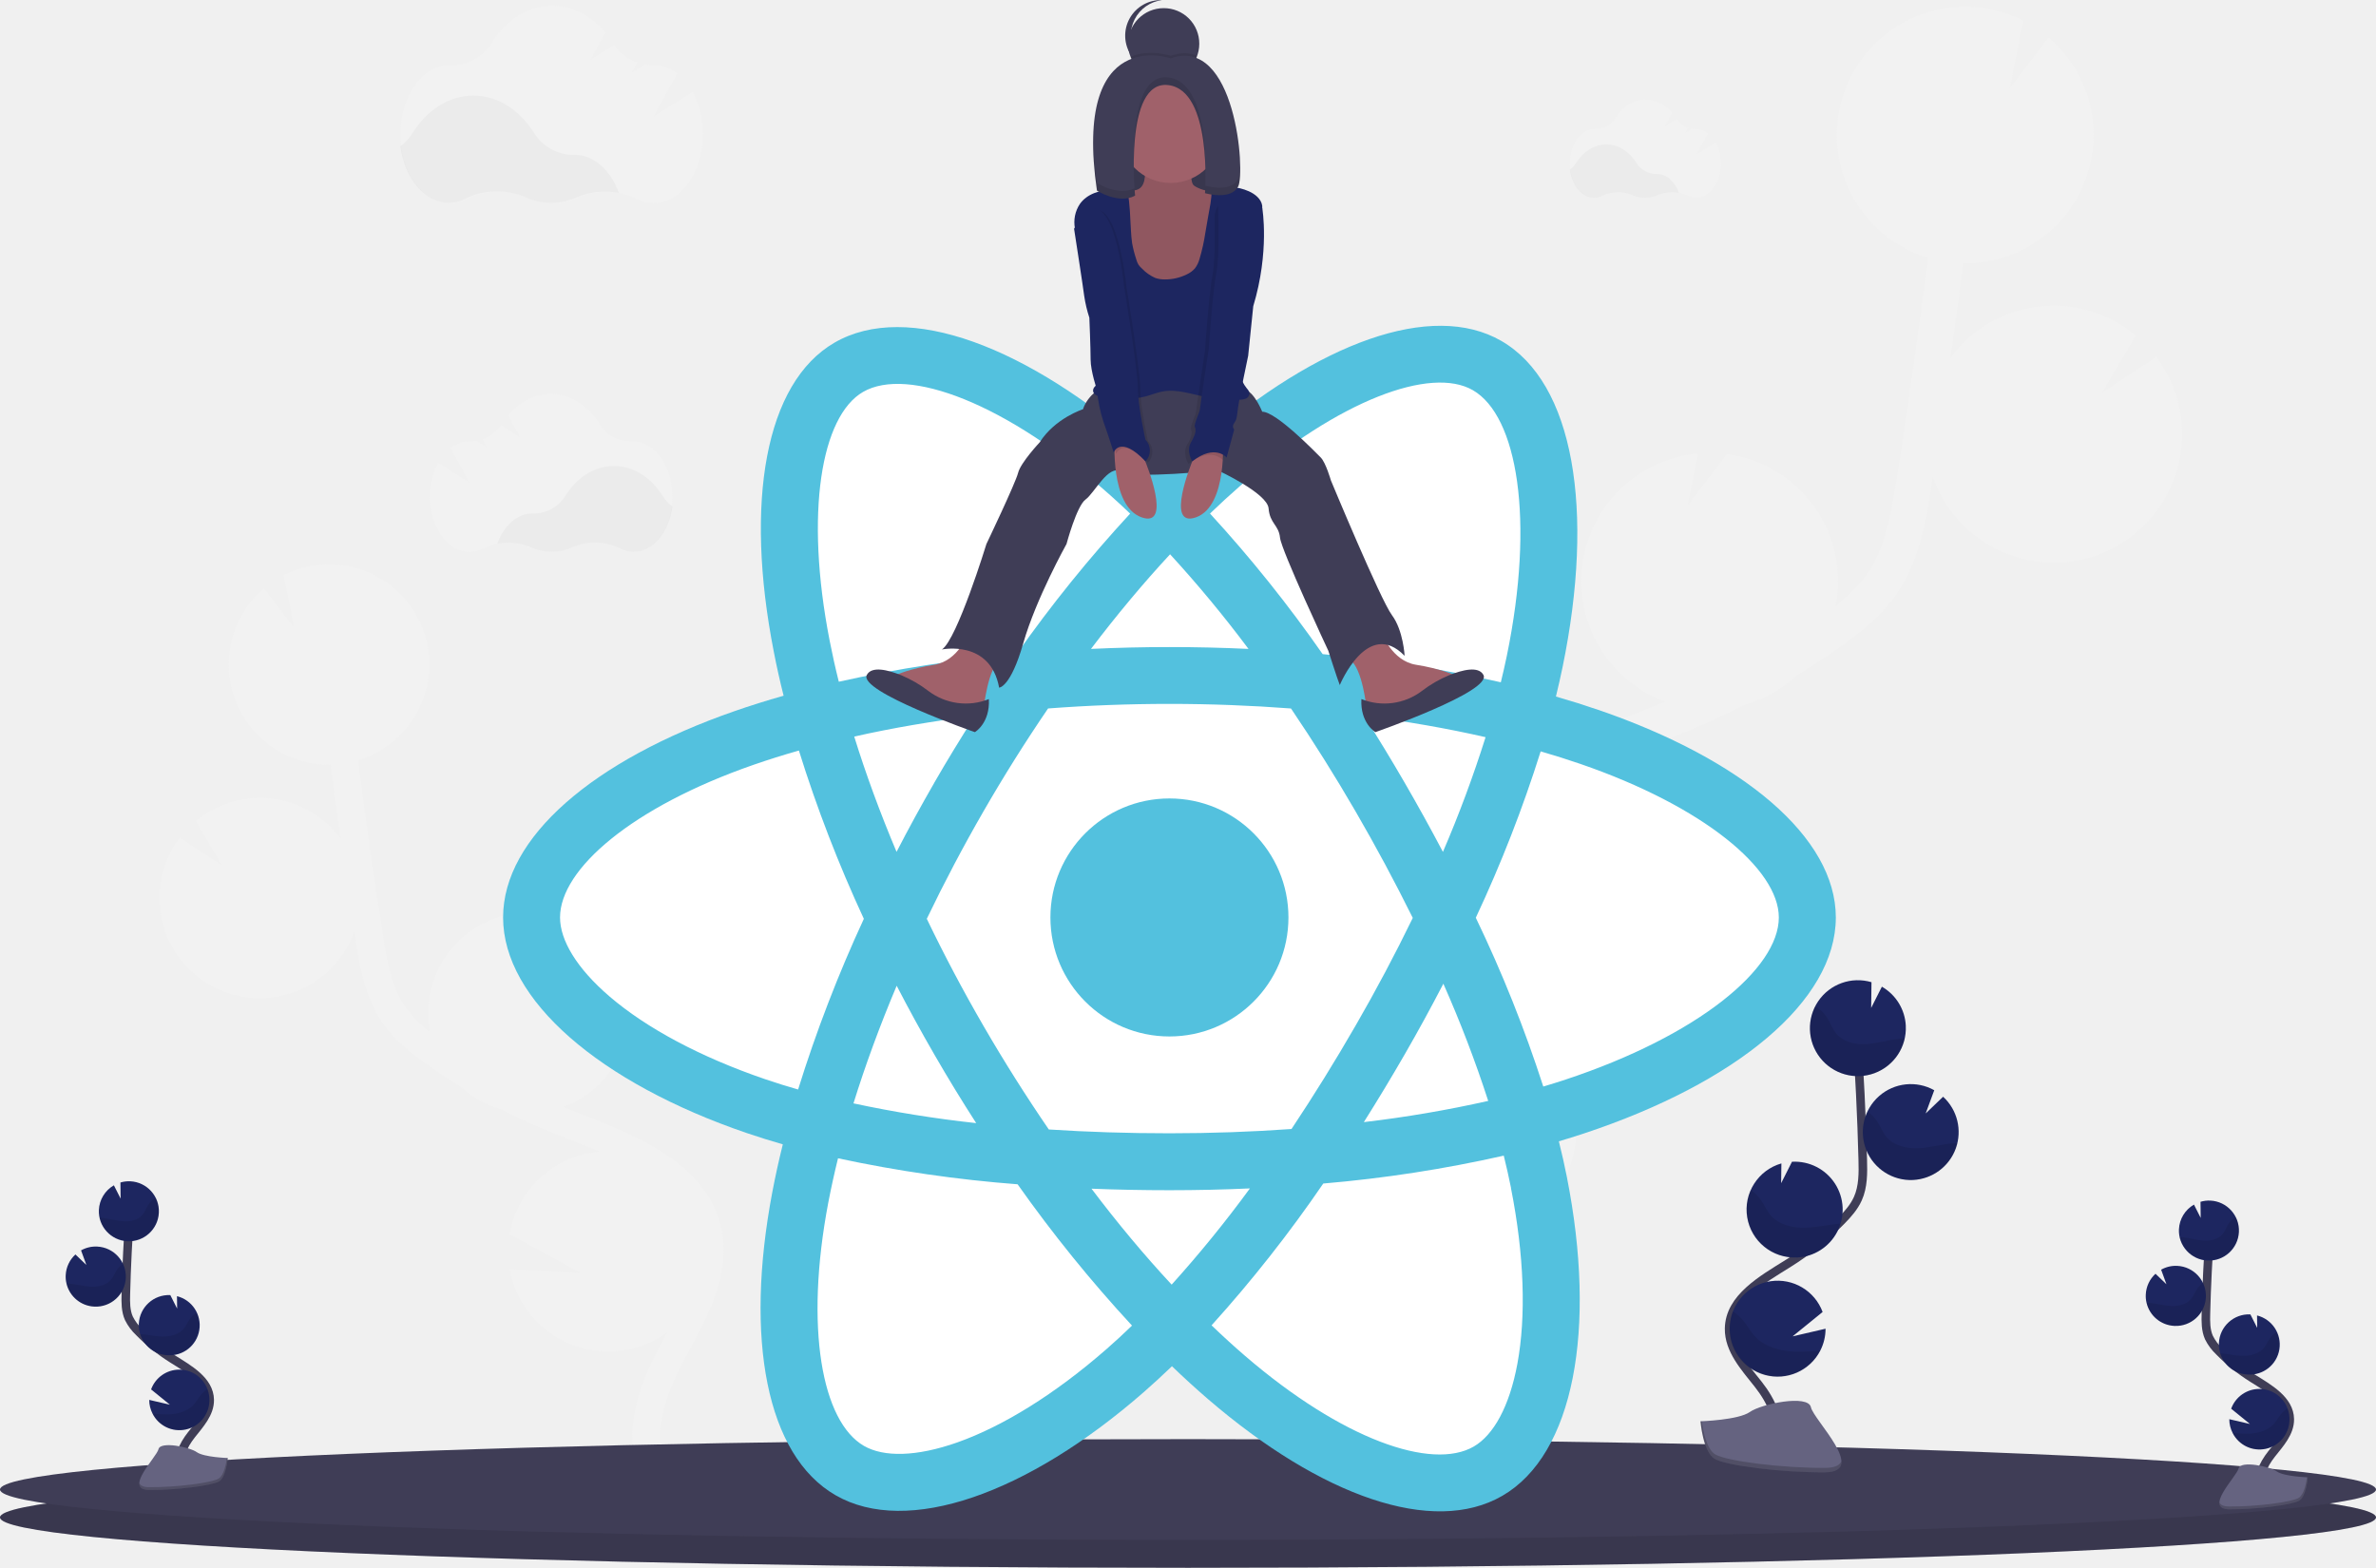
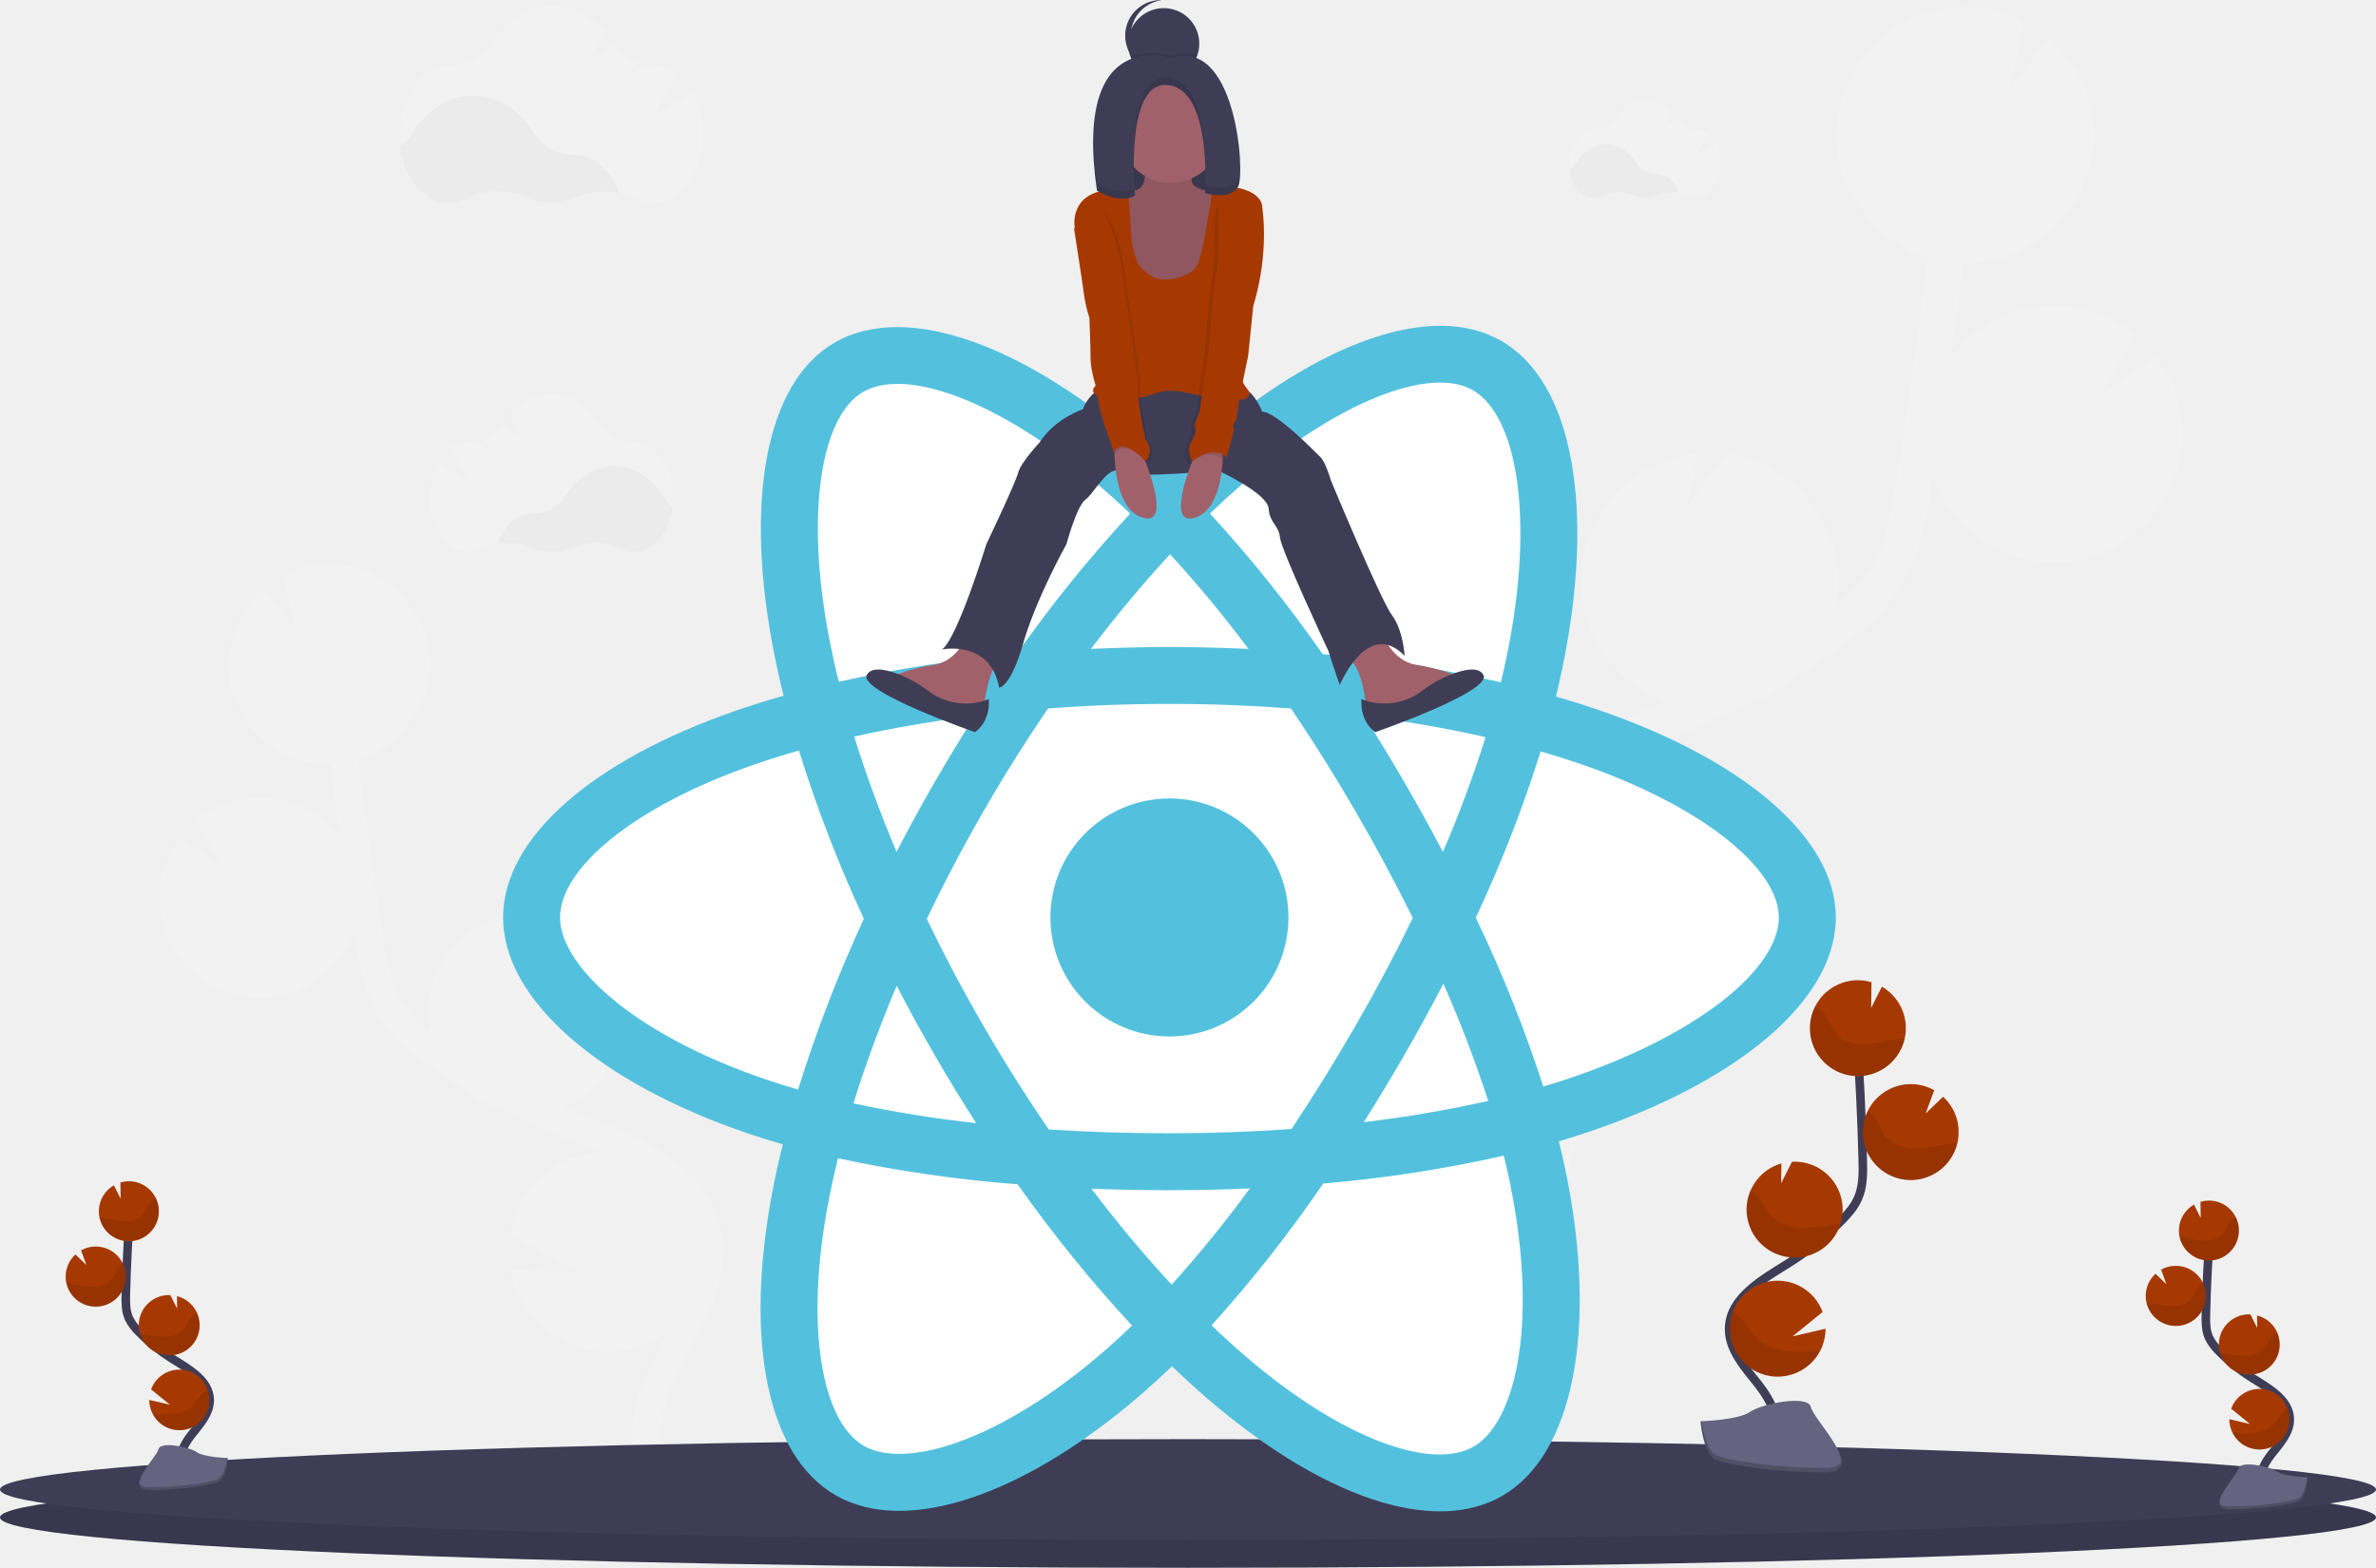
<svg xmlns="http://www.w3.org/2000/svg" id="a75d69e6-d07c-4db3-9c83-72b2470e5561" data-name="Layer 1" width="1108" height="731.18" viewBox="0 0 1108 731.18">
  <path d="M813.68,415.2l6.89-2.7c.66-.26,1.31-.54,2-.81a59.85,59.85,0,0,1,15.28-115.77l-4.8,24.2,18.22-23.92.16,0a59.87,59.87,0,0,1,51.16,67.45c-.15,1.13-.39,2.23-.6,3.34,5.61-4.43,10.87-9.32,14.81-15,8-11.54,10.71-25.76,13.47-43.17,5.47-34.48,10.4-69.34,14.84-104.18a59.83,59.83,0,0,1-42-65.36c.25-1.82.6-3.59,1-5.34.1-.44.2-.88.31-1.31.43-1.69.91-3.35,1.47-5,.09-.27.21-.52.3-.78.5-1.37,1-2.72,1.65-4,.22-.5.44-1,.67-1.47.69-1.43,1.42-2.83,2.22-4.19.27-.45.56-.88.83-1.33.62-1,1.27-2,1.94-2.93.36-.5.71-1,1.08-1.49l.27-.39,0,0a59.81,59.81,0,0,1,74.64-17l-6.24,31.49,18-23.64a59.5,59.5,0,0,1,16.32,68.62h.07c-.17.4-.38.78-.55,1.18-.33.74-.67,1.47-1,2.2-.46.93-1,1.84-1.45,2.74-.38.68-.75,1.36-1.16,2-.59,1-1.23,1.9-1.87,2.83-.38.54-.73,1.1-1.12,1.63-1,1.39-2.12,2.72-3.26,4-.4.45-.83.86-1.25,1.3-.81.86-1.62,1.71-2.48,2.52-.53.5-1.09,1-1.64,1.46-.79.7-1.6,1.38-2.43,2-.59.47-1.19.92-1.79,1.36-.87.63-1.75,1.22-2.64,1.81-.6.39-1.2.78-1.81,1.15-1,.61-2.05,1.17-3.1,1.72-.53.27-1,.57-1.59.83-1.58.77-3.2,1.48-4.85,2.11-.31.12-.64.21-.95.32-1.38.5-2.77,1-4.18,1.35-.61.17-1.23.31-1.85.46-1.15.28-2.31.54-3.48.76q-1,.18-2.07.33c-1.15.17-2.31.3-3.48.4-.69.06-1.37.12-2.07.16-1.26.06-2.53.07-3.8.06a2.08,2.08,0,0,0-.25,0q-2.82,22-5.92,44A59.82,59.82,0,0,1,1042,240.88l-15.68,26.58,25.21-16.59a59.68,59.68,0,0,1,11.5,44.16,58.76,58.76,0,0,1-4.5,15.94,59.83,59.83,0,0,1-111.19-4c-.23,1.48-.45,3-.68,4.46-2.44,15.35-5.47,34.46-16.23,50-7.29,10.56-17.33,18.36-27.09,25.22q-9.52,6.7-19.48,12.77a59.85,59.85,0,0,1-24.53,13.74q-16,8.19-32.69,14.81l-6.95,2.72c-6.25,2.44-12.65,4.94-19,7.6,1,.09,2,.17,3,.3a59.9,59.9,0,0,1,50.86,49.05l-42.31,23.11,42.18-1.89A59.16,59.16,0,0,1,843,534.54a59.87,59.87,0,0,1-82.7,11.74l2.1,3.91c1.4,2.58,2.78,5.15,4.12,7.7,18.33,34.74,19.66,64.74,3.75,84.49l-13-10.45c15.49-19.22,3.2-49.77-5.5-66.27-1.32-2.5-2.68-5-4-7.56C736,536.27,722.65,511.53,728,485.2,736,445.5,779.05,428.7,813.68,415.2Z" transform="translate(-46 -84.41)" fill="#f2f2f2" />
  <path d="M315.6,603.42l-5.38-2.11c-.52-.2-1-.43-1.54-.63a46.75,46.75,0,0,0-11.94-90.42l3.75,18.9-14.22-18.68h-.13a46.76,46.76,0,0,0-40,52.68c.12.89.31,1.74.47,2.61a55.84,55.84,0,0,1-11.56-11.73c-6.23-9-8.37-20.12-10.53-33.71C220.29,493.4,216.45,466.18,213,439a46.72,46.72,0,0,0,32.77-51.05c-.2-1.42-.47-2.8-.79-4.17l-.24-1c-.34-1.32-.71-2.62-1.15-3.88-.07-.21-.16-.41-.24-.61-.39-1.07-.82-2.12-1.28-3.15-.18-.38-.35-.77-.53-1.15-.54-1.11-1.11-2.2-1.73-3.26-.21-.36-.44-.7-.65-1-.49-.78-1-1.55-1.52-2.29-.28-.39-.55-.79-.84-1.17l-.21-.3h0a46.76,46.76,0,0,0-58.29-13.32l4.88,24.6-14.07-18.46a46.48,46.48,0,0,0-12.75,53.59h-.05c.13.31.29.61.43.92.26.58.52,1.15.8,1.72q.54,1.08,1.14,2.13c.29.54.58,1.07.9,1.59.46.75,1,1.48,1.46,2.21.3.42.57.86.88,1.27.8,1.08,1.65,2.12,2.54,3.13.31.35.65.67,1,1,.63.67,1.27,1.33,1.94,2,.41.4.85.77,1.28,1.14q.93.83,1.89,1.59c.46.36.93.71,1.4,1.06.68.49,1.37,1,2.06,1.41.47.31.94.61,1.42.9.79.48,1.6.91,2.42,1.34.42.22.82.45,1.24.66,1.24.6,2.5,1.15,3.79,1.64.24.1.5.16.74.25,1.07.39,2.16.75,3.27,1.06.47.13,1,.24,1.44.35.9.22,1.8.43,2.72.6l1.61.26c.9.13,1.81.23,2.72.31.54.05,1.07.09,1.62.12,1,.05,2,.06,3,.05h.19q2.2,17.22,4.62,34.41a46.71,46.71,0,0,0-67.48-8.14L149.49,488l-19.68-12.95a46.57,46.57,0,0,0-9,34.49A45.8,45.8,0,0,0,124.34,522a46.73,46.73,0,0,0,86.84-3.12c.18,1.15.35,2.32.53,3.48,1.9,12,4.27,26.92,12.67,39.08,5.7,8.24,13.54,14.33,21.16,19.69q7.44,5.24,15.21,10a46.88,46.88,0,0,0,19.16,10.74c8.32,4.26,16.84,8.14,25.54,11.56l5.42,2.13c4.88,1.9,9.88,3.85,14.81,5.93-.78.07-1.57.13-2.36.24A46.77,46.77,0,0,0,283.6,660l33,18-32.94-1.47a46.78,46.78,0,0,0,73.57,29.2c-.55,1-1.09,2-1.64,3.05-1.09,2-2.17,4-3.22,6-14.31,27.13-15.35,50.57-2.92,66l10.13-8.16c-12.1-15-2.5-38.87,4.3-51.76,1-1.95,2.09-3.92,3.16-5.9,9.19-17,19.61-36.37,15.46-56.94C376.29,627.08,342.64,614,315.6,603.42Z" transform="translate(-46 -84.41)" fill="#f2f2f2" />
  <ellipse cx="554" cy="707.68" rx="554" ry="23.5" fill="#3f3d56" />
  <ellipse cx="554" cy="707.68" rx="554" ry="23.5" opacity="0.1" />
  <ellipse cx="554" cy="694.68" rx="554" ry="23.5" fill="#3f3d56" />
  <path d="M131,770.73c-3-5.51.4-12.26,4.28-17.18s8.61-10,8.51-16.29c-.14-9-9.7-14.31-17.33-19.08a84.78,84.78,0,0,1-15.56-12.51,23,23,0,0,1-4.78-6.4c-1.58-3.52-1.53-7.52-1.43-11.38q.5-19.26,1.9-38.48" transform="translate(-46 -84.41)" fill="none" stroke="#3f3d56" stroke-miterlimit="10" stroke-width="4" />
-   <path d="M92.11,648.7a14,14,0,0,1,7-11.49l3.14,6.21-.09-7.52a13.86,13.86,0,0,1,4.62-.56A14,14,0,1,1,92.11,648.7Z" transform="translate(-46 -84.41)" fill="#1d2660" />
-   <path d="M117.14,743.7a14,14,0,0,0,26.5-5.76,13.82,13.82,0,0,0-.91-5.69,14,14,0,0,0-26.27.15l8.77,7.13-9.64-2.24A13.89,13.89,0,0,0,117.14,743.7Z" transform="translate(-46 -84.41)" fill="#1d2660" />
-   <path d="M124.07,716.45a14,14,0,0,0,4.46-27.54l.07,5.79-3.18-6.29h0a14,14,0,0,0-1.31,28.05Z" transform="translate(-46 -84.41)" fill="#1d2660" />
-   <path d="M90,693.78a14,14,0,0,0,1.32-28,13.88,13.88,0,0,0-7.52,1.78l2.48,6.8-5.11-4.9a14,14,0,0,0-4.53,9.69A13.33,13.33,0,0,0,77,683,14,14,0,0,0,90,693.78Z" transform="translate(-46 -84.41)" fill="#1d2660" />
+   <path d="M92.11,648.7a14,14,0,0,1,7-11.49l3.14,6.21-.09-7.52a13.86,13.86,0,0,1,4.62-.56A14,14,0,1,1,92.11,648.7Z" transform="translate(-46 -84.41)" fill="#a63901" />
+   <path d="M117.14,743.7a14,14,0,0,0,26.5-5.76,13.82,13.82,0,0,0-.91-5.69,14,14,0,0,0-26.27.15l8.77,7.13-9.64-2.24A13.89,13.89,0,0,0,117.14,743.7Z" transform="translate(-46 -84.41)" fill="#a63901" />
+   <path d="M124.07,716.45a14,14,0,0,0,4.46-27.54l.07,5.79-3.18-6.29h0a14,14,0,0,0-1.31,28.05Z" transform="translate(-46 -84.41)" fill="#a63901" />
+   <path d="M90,693.78a14,14,0,0,0,1.32-28,13.88,13.88,0,0,0-7.52,1.78l2.48,6.8-5.11-4.9a14,14,0,0,0-4.53,9.69A13.33,13.33,0,0,0,77,683,14,14,0,0,0,90,693.78Z" transform="translate(-46 -84.41)" fill="#a63901" />
  <path d="M94,652.44c3.24.36,6.39,1.37,9.64,1.57s6.82-.58,8.88-3.1c1.11-1.37,1.66-3.09,2.59-4.57a10.08,10.08,0,0,1,3.54-3.33,14,14,0,1,1-26.24,9.32C92.94,652.35,93.47,652.39,94,652.44Z" transform="translate(-46 -84.41)" opacity="0.1" />
  <path d="M90,693.78a14,14,0,0,0,13.35-20,10.4,10.4,0,0,0-2.82,2.83c-1,1.51-1.61,3.25-2.78,4.64-2.19,2.57-5.92,3.41-9.31,3.25s-6.66-1.11-10-1.42c-.47,0-.94-.08-1.41-.09A14,14,0,0,0,90,693.78Z" transform="translate(-46 -84.41)" opacity="0.1" />
  <path d="M124.07,716.45a14,14,0,0,0,13.47-19.76,11.36,11.36,0,0,0-3,2.85c-1.09,1.54-1.77,3.31-3,4.73-2.36,2.64-6.34,3.57-9.93,3.48s-6.82-.93-10.28-1.19A14,14,0,0,0,124.07,716.45Z" transform="translate(-46 -84.41)" opacity="0.1" />
  <path d="M117.14,743.7a14,14,0,0,0,26.5-5.76,13.82,13.82,0,0,0-.91-5.69,14,14,0,0,0-3.08,2.74c-1.34,1.63-2.21,3.47-3.76,5-2.87,2.82-7.5,4-11.62,4.09A62.35,62.35,0,0,1,117.14,743.7Z" transform="translate(-46 -84.41)" opacity="0.1" />
  <path d="M152.19,764.39s-11.08-.34-14.41-2.72-17-5.22-17.87-1.4-16.65,19-4.14,19.06,29.06-2,32.39-4S152.19,764.39,152.19,764.39Z" transform="translate(-46 -84.41)" fill="#656380" />
  <path d="M115.54,778c12.51.1,29.06-2,32.4-4,2.53-1.54,3.54-7.09,3.88-9.65l.37,0s-.7,8.93-4,11-19.89,4.08-32.39,4c-3.61,0-4.86-1.31-4.79-3.22C111.48,777.26,112.86,778,115.54,778Z" transform="translate(-46 -84.41)" opacity="0.2" />
  <path d="M1101,779.73c-3-5.51.4-12.26,4.28-17.18s8.61-10,8.51-16.29c-.14-9-9.7-14.31-17.33-19.08a84.78,84.78,0,0,1-15.56-12.51,23,23,0,0,1-4.78-6.4c-1.58-3.52-1.53-7.52-1.43-11.38q.49-19.26,1.9-38.48" transform="translate(-46 -84.41)" fill="none" stroke="#3f3d56" stroke-miterlimit="10" stroke-width="4" />
-   <path d="M1062.11,657.7a14,14,0,0,1,7-11.49l3.14,6.21-.09-7.52a13.86,13.86,0,0,1,4.62-.56,14,14,0,1,1-14.68,13.36Z" transform="translate(-46 -84.41)" fill="#1d2660" />
-   <path d="M1087.14,752.7a14,14,0,0,0,26.5-5.76,13.82,13.82,0,0,0-.91-5.69,14,14,0,0,0-26.27.15l8.77,7.13-9.64-2.24A13.89,13.89,0,0,0,1087.14,752.7Z" transform="translate(-46 -84.41)" fill="#1d2660" />
-   <path d="M1094.07,725.45a14,14,0,0,0,4.46-27.54l.07,5.79-3.18-6.29h0a14,14,0,0,0-1.31,28.05Z" transform="translate(-46 -84.41)" fill="#1d2660" />
-   <path d="M1060,702.78a14,14,0,0,0,1.32-28,13.88,13.88,0,0,0-7.52,1.78l2.48,6.8-5.11-4.9a14,14,0,0,0-4.53,9.69A13.33,13.33,0,0,0,1047,692,14,14,0,0,0,1060,702.78Z" transform="translate(-46 -84.41)" fill="#1d2660" />
+   <path d="M1062.11,657.7a14,14,0,0,1,7-11.49l3.14,6.21-.09-7.52a13.86,13.86,0,0,1,4.62-.56,14,14,0,1,1-14.68,13.36Z" transform="translate(-46 -84.41)" fill="#a63901" />
+   <path d="M1087.14,752.7a14,14,0,0,0,26.5-5.76,13.82,13.82,0,0,0-.91-5.69,14,14,0,0,0-26.27.15l8.77,7.13-9.64-2.24A13.89,13.89,0,0,0,1087.14,752.7Z" transform="translate(-46 -84.41)" fill="#a63901" />
+   <path d="M1094.07,725.45a14,14,0,0,0,4.46-27.54l.07,5.79-3.18-6.29h0a14,14,0,0,0-1.31,28.05Z" transform="translate(-46 -84.41)" fill="#a63901" />
+   <path d="M1060,702.78a14,14,0,0,0,1.32-28,13.88,13.88,0,0,0-7.52,1.78l2.48,6.8-5.11-4.9a14,14,0,0,0-4.53,9.69A13.33,13.33,0,0,0,1047,692,14,14,0,0,0,1060,702.78Z" transform="translate(-46 -84.41)" fill="#a63901" />
  <path d="M1064,661.44c3.24.36,6.39,1.37,9.64,1.57s6.82-.58,8.88-3.1c1.11-1.37,1.66-3.09,2.59-4.57a10.08,10.08,0,0,1,3.54-3.33,14,14,0,1,1-26.24,9.32C1062.94,661.35,1063.47,661.39,1064,661.44Z" transform="translate(-46 -84.41)" opacity="0.1" />
  <path d="M1060,702.78a14,14,0,0,0,13.35-20,10.4,10.4,0,0,0-2.82,2.83c-1,1.51-1.61,3.25-2.78,4.64-2.19,2.57-5.92,3.41-9.31,3.25s-6.66-1.11-10-1.42c-.47,0-.94-.08-1.41-.09A14,14,0,0,0,1060,702.78Z" transform="translate(-46 -84.41)" opacity="0.1" />
  <path d="M1094.07,725.45a14,14,0,0,0,13.47-19.76,11.36,11.36,0,0,0-3,2.85c-1.09,1.54-1.77,3.31-3,4.73-2.36,2.64-6.34,3.57-9.93,3.48s-6.82-.93-10.28-1.19A14,14,0,0,0,1094.07,725.45Z" transform="translate(-46 -84.41)" opacity="0.1" />
  <path d="M1087.14,752.7a14,14,0,0,0,26.5-5.76,13.82,13.82,0,0,0-.91-5.69,14,14,0,0,0-3.08,2.74c-1.34,1.63-2.21,3.47-3.76,5-2.87,2.82-7.5,4-11.62,4.09A62.35,62.35,0,0,1,1087.14,752.7Z" transform="translate(-46 -84.41)" opacity="0.1" />
  <path d="M1122.19,773.39s-11.08-.34-14.41-2.72-17-5.22-17.87-1.4-16.65,19-4.14,19.06,29.06-2,32.39-4S1122.19,773.39,1122.19,773.39Z" transform="translate(-46 -84.41)" fill="#656380" />
  <path d="M1085.54,787c12.51.1,29.06-2,32.4-4,2.53-1.54,3.54-7.09,3.88-9.65l.37,0s-.7,8.93-4,11-19.89,4.08-32.39,4c-3.61,0-4.86-1.31-4.79-3.22C1081.48,786.26,1082.86,787,1085.54,787Z" transform="translate(-46 -84.41)" opacity="0.2" />
  <path d="M791.57,415.56q-9.92-3.4-20-6.3,1.66-6.79,3.09-13.65c15.14-73.51,5.24-132.73-28.57-152.22-32.42-18.7-85.44.8-139,47.39q-7.92,6.92-15.47,14.2-5.07-4.85-10.3-9.51C525.21,245.64,469,224.65,435.18,244.2c-32.39,18.75-42,74.42-28.35,144.09q2,10.35,4.59,20.58c-7.95,2.26-15.64,4.67-23,7.24C322.63,439,280.61,475,280.61,512.29c0,38.51,45.11,77.14,113.64,100.56q8.34,2.83,16.8,5.26-2.74,11-4.88,22.18c-13,68.46-2.84,122.82,29.46,141.45C469,801,525,781.2,579.52,733.54c4.31-3.77,8.63-7.77,13-11.95q8.18,7.89,16.79,15.32c52.82,45.45,105,63.81,137.26,45.12,33.33-19.29,44.16-77.69,30.1-148.73q-1.6-8.14-3.73-16.61,5.91-1.74,11.56-3.61c71.24-23.6,117.6-61.76,117.6-100.79,0-37.43-43.38-73.62-110.5-96.73Z" transform="translate(-46 -84.41)" fill="#53c1de" />
  <path d="M776.12,587.88c-3.4,1.13-6.88,2.21-10.44,3.27a621.6,621.6,0,0,0-31.47-78.73,623.06,623.06,0,0,0,30.25-77.58c6.35,1.84,12.53,3.78,18.47,5.83,57.51,19.79,92.59,49.06,92.59,71.62,0,24-37.89,55.21-99.4,75.59ZM750.6,638.46c6.22,31.41,7.1,59.81,3,82-3.7,19.95-11.14,33.25-20.34,38.58-19.59,11.33-61.47-3.4-106.64-42.27q-7.77-6.69-15.63-14.25a624.23,624.23,0,0,0,52.09-66.14,620.2,620.2,0,0,0,84.17-13q1.9,7.68,3.37,15ZM492.48,757.1c-19.14,6.76-34.38,6.95-43.59,1.64-19.6-11.31-27.75-55-16.63-113.5q2-10.37,4.53-20.63a625.79,625.79,0,0,0,83.75,12.13,645.09,645.09,0,0,0,53.35,65.9q-5.79,5.61-11.84,10.91c-24.11,21.08-48.28,36-69.57,43.55ZM402.84,587.73c-30.31-10.36-55.33-23.82-72.49-38.5-15.41-13.2-23.19-26.31-23.19-36.94,0-22.63,33.74-51.5,90-71.11q10.6-3.69,21.39-6.73a637.08,637.08,0,0,0,30.29,78.48,646.29,646.29,0,0,0-30.66,79.6Q410.44,590.32,402.84,587.73Zm30.05-204.54c-11.68-59.69-3.93-104.72,15.59-116,20.79-12,66.76,5.12,115.22,48.15,3.1,2.75,6.21,5.63,9.32,8.6a635.89,635.89,0,0,0-52.93,65.52,648.42,648.42,0,0,0-82.93,12.89q-2.39-9.52-4.27-19.15ZM701,449.38q-9.11-15.74-18.89-31.08c19.83,2.51,38.82,5.83,56.66,9.91a565.54,565.54,0,0,1-19.89,53.51q-8.61-16.35-17.88-32.34ZM591.64,342.91a569.3,569.3,0,0,1,36.57,44.14q-36.71-1.73-73.45,0c12.07-15.92,24.44-30.72,36.88-44.13Zm-110,106.65q-9.15,15.87-17.55,32.14c-7.73-18.33-14.34-36.36-19.74-53.77,17.73-4,36.64-7.21,56.34-9.68Q490.77,433.69,481.62,449.56Zm19.61,158.65A564.64,564.64,0,0,1,444,599c5.49-17.71,12.25-36.13,20.15-54.86q8.43,16.29,17.61,32.16Q491.1,592.49,501.23,608.21Zm91.14,75.33C579.79,670,567.24,655,555,638.79q17.85.71,36.36.71,19,0,37.51-.84A563.94,563.94,0,0,1,592.37,683.54ZM719.08,543.19A562.82,562.82,0,0,1,740,597.85a561.35,561.35,0,0,1-58,9.89q9.85-15.63,19.08-31.63,9.38-16.26,18-32.92Zm-41,19.66q-14.12,24.52-29.81,48.1c-18.44,1.32-37.49,2-56.91,2s-38.15-.6-56.27-1.78Q519,587.67,504.7,563t-26.51-50.08q12.27-25.53,26.43-50.1h0q14.14-24.56,30.13-48c18.49-1.4,37.43-2.13,56.59-2.13s38.22.74,56.69,2.14q15.81,23.37,30,47.81t26.79,49.87q-12.45,25.62-26.71,50.3Zm54.77-296.46c20.81,12,28.9,60.4,15.83,123.87q-1.29,6.19-2.8,12.35a635.74,635.74,0,0,0-83.09-13.13,625.16,625.16,0,0,0-52.53-65.56q7-6.74,14.29-13.11c45.88-39.93,88.76-55.69,108.3-44.42Z" transform="translate(-46 -84.41)" fill="#fff" />
  <path d="M591.34,456.79a55.5,55.5,0,1,1-55.5,55.5,55.49,55.49,0,0,1,55.5-55.5" transform="translate(-46 -84.41)" fill="#53c1de" />
  <path d="M605.26,104.81a16.6,16.6,0,1,1-16.6-16.6A16.52,16.52,0,0,1,605.26,104.81Z" transform="translate(-46 -84.41)" fill="#3f3d56" />
  <path d="M575.4,109a16.62,16.62,0,0,1,12.49-24.54,16.6,16.6,0,1,0,1.41,33.07A16.6,16.6,0,0,1,575.4,109Z" transform="translate(-46 -84.41)" fill="#3f3d56" />
  <rect x="521.91" y="43.52" width="44.47" height="69.37" fill="#3f3d56" />
  <rect x="521.91" y="43.52" width="44.47" height="69.37" opacity="0.1" />
  <path d="M497.66,379.61s-4.75,13.05-16,14.83-17.79,4.74-17.79,4.74l26.68,17.19,14.23-1.78s1.78-18.38,7.71-22.53S497.66,379.61,497.66,379.61Z" transform="translate(-46 -84.41)" fill="#a0616a" />
  <path d="M690.34,379.61s4.75,13.05,16,14.83,17.79,4.74,17.79,4.74l-26.68,17.19-14.23-1.78s-1.78-18.38-7.71-22.53S690.34,379.61,690.34,379.61Z" transform="translate(-46 -84.41)" fill="#a0616a" />
  <path d="M560.5,264.59s-7.11,3.56-9.48,10.68c0,0-13,4.15-20.16,15.41,0,0-8.9,9.49-10.08,14.23S506,338.11,506,338.11s-13.64,44.47-20.75,49.21c0,0,22.53-4.74,26.68,17.79,0,0,5.33,0,11.26-20.75s20.16-46.25,20.16-46.25,4.74-17.78,8.89-20.75,10.67-16.6,16.6-13,45.06-.6,45.06-.6S637,314.4,637.58,321.51s4.74,7.71,5.33,13.64,22.53,52.76,22.53,52.76,4.15,13,5.34,16c0,0,13-31.42,30.24-13.63,0,0-.6-11.86-5.93-19s-28.46-62.84-28.46-62.84-2.37-8.3-4.74-10.67-20.76-21.35-27.28-21.35c0,0-3.55-8.89-7.7-10.08Z" transform="translate(-46 -84.41)" fill="#3f3d56" />
  <path d="M507.14,410.44a28.89,28.89,0,0,1-28.22-3.79,56.37,56.37,0,0,0-12.59-7.3c-6.29-2.54-13.81-4.42-16.1-.17-4.15,7.71,50.39,26.68,50.39,26.68S507.74,421.71,507.14,410.44Z" transform="translate(-46 -84.41)" fill="#3f3d56" />
  <path d="M680.86,410.44a28.89,28.89,0,0,0,28.22-3.79,56.37,56.37,0,0,1,12.59-7.3c6.29-2.54,13.81-4.42,16.1-.17,4.15,7.71-50.39,26.68-50.39,26.68S680.26,421.71,680.86,410.44Z" transform="translate(-46 -84.41)" fill="#3f3d56" />
  <path d="M579.88,167.08c-.22,2.06-.9,4.29-2.66,5.38-1.44.9-3.26.83-4.92,1.17a11.46,11.46,0,0,0-7.82,6.77,17.51,17.51,0,0,0-.75,10.55,39.22,39.22,0,0,0,1.52,5.06c1.74,4.92,3.84,9.8,7.09,13.89a59,59,0,0,0,9.3,8.77c2.11,1.72,4.29,3.47,6.89,4.28a21.75,21.75,0,0,0,5.4.72c2.25.1,4.65.17,6.6-.95,3-1.73,3.89-5.55,5.52-8.62,1.38-2.6,3.44-4.81,4.73-7.46a29.49,29.49,0,0,0,2-6.52l2.77-12.3c1-4.47,1.92-9.51-.59-13.34a2.28,2.28,0,0,0-.74-.77,2.79,2.79,0,0,0-1.52-.15,16.44,16.44,0,0,1-9.15-2.09,3.93,3.93,0,0,1-1.15-.9,4.72,4.72,0,0,1-.7-2.12,22.2,22.2,0,0,0-1.28-4.45,3,3,0,0,0-.87-1.34,3.15,3.15,0,0,0-1.41-.47,114.47,114.47,0,0,0-12.93-1.35c-1.42-.07-3.56-.64-4.54.62S580,165.58,579.88,167.08Z" transform="translate(-46 -84.41)" fill="#a0616a" />
  <path d="M579.88,167.08c-.22,2.06-.9,4.29-2.66,5.38-1.44.9-3.26.83-4.92,1.17a11.46,11.46,0,0,0-7.82,6.77,17.51,17.51,0,0,0-.75,10.55,39.22,39.22,0,0,0,1.52,5.06c1.74,4.92,3.84,9.8,7.09,13.89a59,59,0,0,0,9.3,8.77c2.11,1.72,4.29,3.47,6.89,4.28a21.75,21.75,0,0,0,5.4.72c2.25.1,4.65.17,6.6-.95,3-1.73,3.89-5.55,5.52-8.62,1.38-2.6,3.44-4.81,4.73-7.46a29.49,29.49,0,0,0,2-6.52l2.77-12.3c1-4.47,1.92-9.51-.59-13.34a2.28,2.28,0,0,0-.74-.77,2.79,2.79,0,0,0-1.52-.15,16.44,16.44,0,0,1-9.15-2.09,3.93,3.93,0,0,1-1.15-.9,4.72,4.72,0,0,1-.7-2.12,22.2,22.2,0,0,0-1.28-4.45,3,3,0,0,0-.87-1.34,3.15,3.15,0,0,0-1.41-.47,114.47,114.47,0,0,0-12.93-1.35c-1.42-.07-3.56-.64-4.54.62S580,165.58,579.88,167.08Z" transform="translate(-46 -84.41)" opacity="0.1" />
-   <path d="M571.85,174.15a26.93,26.93,0,0,0-7.13-1.12c-5.72-.14-11.84,1.83-15.14,6.5A15.34,15.34,0,0,0,547.29,191a23.57,23.57,0,0,0,5.2,10.66,32,32,0,0,1,4,5.24c1.58,3,1.63,6.59,2.06,10,1,8.12,4.46,15.75,5.83,23.82s.19,17.42-6.18,22.55c-1.07.86-2.37,1.77-2.46,3.14-.14,2.19,2.71,3.12,4.9,3.33,6.55.62,13.27,1.23,19.63-.46,2.63-.7,5.17-1.79,7.85-2.29,6.8-1.27,13.64,1.34,20.45,2.59a90.61,90.61,0,0,0,14.91,1.21,7.94,7.94,0,0,0,3.43-.45,2.75,2.75,0,0,0,1.74-2.74,4.76,4.76,0,0,0-1.18-2c-3.44-4.25-4.49-9.9-5.43-15.29l-3.15-18.11c-1.69-9.68-3.26-20.2,1.32-28.89,3.29-6.25,9.36-10.65,12.83-16.8a9.84,9.84,0,0,0,1.55-6.28c-.52-3.09-3.31-5.3-6.17-6.59A23.21,23.21,0,0,0,611,173c.1,4.33-1,8.71-1.71,13l-1.21,7a88.83,88.83,0,0,1-2.71,12.2,12.85,12.85,0,0,1-2.17,4.42,11.43,11.43,0,0,1-3.83,2.79,22.83,22.83,0,0,1-10.14,2.32,13.54,13.54,0,0,1-4.48-.69,19,19,0,0,1-6.17-4.34,10.11,10.11,0,0,1-1.63-1.77,9.93,9.93,0,0,1-1.11-2.67,55.42,55.42,0,0,1-1.91-7.48c-.3-1.94-.4-3.91-.54-5.87C573,186.12,573,179.72,571.85,174.15Z" transform="translate(-46 -84.41)" fill="#1d2660" />
+   <path d="M571.85,174.15a26.93,26.93,0,0,0-7.13-1.12c-5.72-.14-11.84,1.83-15.14,6.5A15.34,15.34,0,0,0,547.29,191a23.57,23.57,0,0,0,5.2,10.66,32,32,0,0,1,4,5.24c1.58,3,1.63,6.59,2.06,10,1,8.12,4.46,15.75,5.83,23.82s.19,17.42-6.18,22.55c-1.07.86-2.37,1.77-2.46,3.14-.14,2.19,2.71,3.12,4.9,3.33,6.55.62,13.27,1.23,19.63-.46,2.63-.7,5.17-1.79,7.85-2.29,6.8-1.27,13.64,1.34,20.45,2.59a90.61,90.61,0,0,0,14.91,1.21,7.94,7.94,0,0,0,3.43-.45,2.75,2.75,0,0,0,1.74-2.74,4.76,4.76,0,0,0-1.18-2c-3.44-4.25-4.49-9.9-5.43-15.29l-3.15-18.11c-1.69-9.68-3.26-20.2,1.32-28.89,3.29-6.25,9.36-10.65,12.83-16.8a9.84,9.84,0,0,0,1.55-6.28c-.52-3.09-3.31-5.3-6.17-6.59A23.21,23.21,0,0,0,611,173c.1,4.33-1,8.71-1.71,13l-1.21,7a88.83,88.83,0,0,1-2.71,12.2,12.85,12.85,0,0,1-2.17,4.42,11.43,11.43,0,0,1-3.83,2.79,22.83,22.83,0,0,1-10.14,2.32,13.54,13.54,0,0,1-4.48-.69,19,19,0,0,1-6.17-4.34,10.11,10.11,0,0,1-1.63-1.77,9.93,9.93,0,0,1-1.11-2.67,55.42,55.42,0,0,1-1.91-7.48c-.3-1.94-.4-3.91-.54-5.87C573,186.12,573,179.72,571.85,174.15Z" transform="translate(-46 -84.41)" fill="#a63901" />
  <path d="M565.84,288.9s-2.37,31.43,12.45,36.76,1.78-26.09,1.78-26.09l-4.75-9.48Z" transform="translate(-46 -84.41)" fill="#a0616a" />
  <path d="M616.23,288.9s2.37,31.43-12.45,36.76S602,299.57,602,299.57l4.75-9.48Z" transform="translate(-46 -84.41)" fill="#a0616a" />
  <path d="M552.79,184l-4.74,7.71s4.15,26.68,4.74,31.42a62.2,62.2,0,0,0,2.38,10.08s.59,14.23.59,19.57,3,14.23,3,14.23a64.82,64.82,0,0,0,3,14.82c2.37,6.52,4.74,14.23,4.74,14.23s3-8.3,14.82,4.15a7.18,7.18,0,0,0,0-10.08s-3.55-16-3.55-24.31-6.53-48-6.53-48S567,172.7,552.79,184Z" transform="translate(-46 -84.41)" opacity="0.1" />
-   <path d="M551.61,183.37l-4.74,7.71s4.15,26.68,4.74,31.42A61.84,61.84,0,0,0,554,232.58s.59,14.23.59,19.56,3,14.23,3,14.23a64.53,64.53,0,0,0,3,14.82c2.37,6.53,4.75,14.23,4.75,14.23s3-8.3,14.82,4.15a7.18,7.18,0,0,0,0-10.07s-3.56-16-3.56-24.31-6.52-48-6.52-48S565.84,172.1,551.61,183.37Z" transform="translate(-46 -84.41)" fill="#1d2660" />
+   <path d="M551.61,183.37l-4.74,7.71s4.15,26.68,4.74,31.42A61.84,61.84,0,0,0,554,232.58s.59,14.23.59,19.56,3,14.23,3,14.23a64.53,64.53,0,0,0,3,14.82c2.37,6.53,4.75,14.23,4.75,14.23s3-8.3,14.82,4.15a7.18,7.18,0,0,0,0-10.07s-3.56-16-3.56-24.31-6.52-48-6.52-48S565.84,172.1,551.61,183.37Z" transform="translate(-46 -84.41)" fill="#a63901" />
  <path d="M629.87,179.22l3,3.53s3.49,20.18-4.22,45.68l-2.37,23.12s-4.15,19.57-4.74,24.31-.59,5.33-1.78,7.11a2.29,2.29,0,0,0,0,3l-3.56,13s-5.33-6.52-16,1.78c0,0-3-4.74-.6-8.89s2.37-5.93,1.78-7.12,2.37-7.11,2.37-8.3S607.93,248,607.93,248s1.78-26.68,3.56-35.57c1.09-5.47,1.07-17.66.88-26.24-.19-8.94,10.63-13.78,17-7.5C629.52,178.85,629.7,179,629.87,179.22Z" transform="translate(-46 -84.41)" opacity="0.1" />
-   <path d="M631.65,178l3,3.53s3.49,20.19-4.22,45.68l-2.37,23.12s-4.15,19.57-4.74,24.31-.6,5.34-1.78,7.12a2.28,2.28,0,0,0,0,3L618,297.8s-5.33-6.53-16,1.77c0,0-3-4.74-.59-8.89s2.37-5.93,1.78-7.11,2.37-7.12,2.37-8.3,4.15-28.46,4.15-28.46,1.78-26.68,3.56-35.58.59-35.57.59-35.57S623.35,169.14,631.65,178Z" transform="translate(-46 -84.41)" fill="#1d2660" />
+   <path d="M631.65,178l3,3.53s3.49,20.19-4.22,45.68l-2.37,23.12s-4.15,19.57-4.74,24.31-.6,5.34-1.78,7.12a2.28,2.28,0,0,0,0,3L618,297.8s-5.33-6.53-16,1.77c0,0-3-4.74-.59-8.89s2.37-5.93,1.78-7.11,2.37-7.12,2.37-8.3,4.15-28.46,4.15-28.46,1.78-26.68,3.56-35.58.59-35.57.59-35.57S623.35,169.14,631.65,178Z" transform="translate(-46 -84.41)" fill="#a63901" />
  <circle cx="545.92" cy="61.61" r="23.72" fill="#a0616a" />
  <path d="M604.29,110.41a16.6,16.6,0,0,1-31.09.44c9.26-3.73,18.72-.41,18.72-.41C596.65,108.78,600.75,108.93,604.29,110.41Z" transform="translate(-46 -84.41)" opacity="0.1" />
  <path d="M591.92,111.63s-45.65-16-34.38,61.66c0,0,10.08,6.52,17.78,2.37,0,0-5.33-53.95,15.42-51.58s17.19,50.4,17.19,50.4,11.86,3.55,15.42-3S622.16,101,591.92,111.63Z" transform="translate(-46 -84.41)" fill="#3f3d56" />
  <path d="M590.74,120.52c-14.24-1.62-16.2,23.27-16,39.05.17-15.69,2.81-37,16-35.49,14.81,1.69,17.24,26.66,17.41,40.8C608.32,151.9,606.9,122.37,590.74,120.52Z" transform="translate(-46 -84.41)" opacity="0.1" />
  <path d="M557.54,169.73a159.38,159.38,0,0,1-1.77-20.53,152.12,152.12,0,0,0,1.77,24.09s10.08,6.52,17.78,2.37c0,0-.12-1.28-.26-3.43C567.39,176.1,557.54,169.73,557.54,169.73Z" transform="translate(-46 -84.41)" opacity="0.1" />
  <path d="M623.35,168c-3.32,6.08-13.83,3.41-15.25,3-.07,2.2-.17,3.52-.17,3.52s11.86,3.55,15.42-3c.73-1.34,1.11-5.13,1-10.2C624.25,164.57,623.9,167,623.35,168Z" transform="translate(-46 -84.41)" opacity="0.1" />
  <path d="M872.73,757.37c4.74-8.78-.64-19.54-6.82-27.37s-13.73-16-13.57-26c.23-14.35,15.45-22.81,27.62-30.42a134.77,134.77,0,0,0,24.79-19.93c3-3.05,5.87-6.31,7.62-10.21,2.52-5.6,2.45-12,2.29-18.12q-.79-30.71-3-61.34" transform="translate(-46 -84.41)" fill="none" stroke="#3f3d56" stroke-miterlimit="10" stroke-width="4" />
-   <path d="M934.74,562.9a22.31,22.31,0,0,0-11.16-18.32l-5,9.9.15-12a22.37,22.37,0,1,0,16,20.41Z" transform="translate(-46 -84.41)" fill="#1d2660" />
-   <path d="M894.86,714.29a22.36,22.36,0,1,1,1.08-18l-14,11.37,15.37-3.57A22.25,22.25,0,0,1,894.86,714.29Z" transform="translate(-46 -84.41)" fill="#1d2660" />
-   <path d="M883.81,670.86A22.37,22.37,0,0,1,876.72,627l-.12,9.22,5.06-10h.06a22.37,22.37,0,1,1,2.09,44.69Z" transform="translate(-46 -84.41)" fill="#1d2660" />
-   <path d="M938.11,634.73A22.37,22.37,0,1,1,948,592.87l-4,10.83,8.13-7.8a22.37,22.37,0,0,1-14.07,38.83Z" transform="translate(-46 -84.41)" fill="#1d2660" />
+   <path d="M934.74,562.9a22.31,22.31,0,0,0-11.16-18.32l-5,9.9.15-12a22.37,22.37,0,1,0,16,20.41Z" transform="translate(-46 -84.41)" fill="#a63901" />
+   <path d="M894.86,714.29a22.36,22.36,0,1,1,1.08-18l-14,11.37,15.37-3.57A22.25,22.25,0,0,1,894.86,714.29Z" transform="translate(-46 -84.41)" fill="#a63901" />
+   <path d="M883.81,670.86A22.37,22.37,0,0,1,876.72,627l-.12,9.22,5.06-10h.06a22.37,22.37,0,1,1,2.09,44.69Z" transform="translate(-46 -84.41)" fill="#a63901" />
+   <path d="M938.11,634.73A22.37,22.37,0,1,1,948,592.87l-4,10.83,8.13-7.8a22.37,22.37,0,0,1-14.07,38.83Z" transform="translate(-46 -84.41)" fill="#a63901" />
  <path d="M931.74,568.86c-5.17.57-10.19,2.18-15.37,2.5s-10.87-.92-14.14-5c-1.77-2.17-2.65-4.91-4.14-7.28a16,16,0,0,0-5.63-5.3,22.37,22.37,0,1,0,41.81,14.84C933.42,568.71,932.58,568.77,931.74,568.86Z" transform="translate(-46 -84.41)" opacity="0.1" />
  <path d="M938.11,634.73a22.39,22.39,0,0,1-21.28-31.91,16.37,16.37,0,0,1,4.5,4.51c1.59,2.4,2.56,5.18,4.43,7.39,3.48,4.09,9.44,5.43,14.84,5.19s10.6-1.78,16-2.28c.75-.06,1.5-.11,2.26-.13A22.37,22.37,0,0,1,938.11,634.73Z" transform="translate(-46 -84.41)" opacity="0.1" />
  <path d="M883.81,670.86a22.37,22.37,0,0,1-21.46-31.49,17.83,17.83,0,0,1,4.73,4.55c1.74,2.45,2.82,5.27,4.86,7.54,3.77,4.2,10.11,5.68,15.83,5.54,5.54-.12,10.87-1.48,16.38-1.9A22.36,22.36,0,0,1,883.81,670.86Z" transform="translate(-46 -84.41)" opacity="0.1" />
  <path d="M894.86,714.29A22.37,22.37,0,0,1,854.08,696a22.27,22.27,0,0,1,4.91,4.38c2.13,2.59,3.53,5.53,6,7.94,4.57,4.49,11.95,6.34,18.52,6.51A97.1,97.1,0,0,0,894.86,714.29Z" transform="translate(-46 -84.41)" opacity="0.1" />
  <path d="M839,747.26s17.65-.54,23-4.33,27.16-8.31,28.48-2.24,26.53,30.22,6.6,30.38-46.31-3.1-51.62-6.34S839,747.26,839,747.26Z" transform="translate(-46 -84.41)" fill="#656380" />
  <path d="M897.4,769c-19.93.16-46.31-3.11-51.62-6.34-4-2.47-5.65-11.3-6.19-15.38l-.59,0s1.12,14.24,6.43,17.47,31.69,6.5,51.62,6.34c5.75,0,7.74-2.09,7.63-5.12C903.88,767.78,901.69,768.92,897.4,769Z" transform="translate(-46 -84.41)" opacity="0.2" />
  <path d="M369,127.27l-18.25,11.57,11.08-20.15a18,18,0,0,0-11-3.94h-.3a21.58,21.58,0,0,1-3.78-.28l-6.19,3.92,2.65-4.82a22.06,22.06,0,0,1-10.82-8.21l-11.07,7,7-12.72c-6.48-7.77-15.2-12.54-24.81-12.54-11.51,0-21.76,6.85-28.38,17.52a21.24,21.24,0,0,1-18.76,10.12l-.62,0c-12.71,0-23,14.41-23,32.19s10.3,32.18,23,32.18a17.2,17.2,0,0,0,8-2c8.29-4.31,19.17-4.39,27.85-.54a29,29,0,0,0,23.68.05c8.62-3.77,19.37-3.69,27.61.54a17.23,17.23,0,0,0,7.93,2c12.71,0,23-14.41,23-32.18A40.86,40.86,0,0,0,369,127.27Z" transform="translate(-46 -84.41)" fill="#f2f2f2" />
  <path d="M334.59,174.36a34,34,0,0,0-19.72,2.14,29,29,0,0,1-23.67-.05c-8.69-3.85-19.57-3.77-27.86.54a17.2,17.2,0,0,1-8,2c-11.29,0-20.68-11.38-22.64-26.38a21.58,21.58,0,0,0,5.64-6.08C245,135.87,255.21,129,266.72,129s21.64,6.77,28.26,17.32a21.79,21.79,0,0,0,18.76,10.31H314C323,156.64,330.8,163.85,334.59,174.36Z" transform="translate(-46 -84.41)" opacity="0.03" />
  <path d="M846.07,150.83,837,156.6l5.53-10a9,9,0,0,0-5.51-2h-.14a10.79,10.79,0,0,1-1.89-.14l-3.09,2L833.2,144a11,11,0,0,1-5.4-4.09l-5.52,3.5,3.49-6.34a16.17,16.17,0,0,0-12.37-6.26c-5.75,0-10.86,3.42-14.16,8.74a10.57,10.57,0,0,1-9.36,5h-.31c-6.34,0-11.48,7.19-11.48,16s5.14,16.05,11.48,16.05a8.62,8.62,0,0,0,4-1,16.56,16.56,0,0,1,13.89-.27,14.52,14.52,0,0,0,11.81,0,16.58,16.58,0,0,1,13.77.27,8.61,8.61,0,0,0,4,1c6.34,0,11.48-7.18,11.48-16.05A20.28,20.28,0,0,0,846.07,150.83Z" transform="translate(-46 -84.41)" fill="#f2f2f2" />
  <path d="M828.92,174.32a17,17,0,0,0-9.83,1.07,14.52,14.52,0,0,1-11.81,0,16.58,16.58,0,0,0-13.9.27,8.55,8.55,0,0,1-4,1c-5.64,0-10.32-5.67-11.3-13.15a10.93,10.93,0,0,0,2.82-3c3.3-5.32,8.42-8.73,14.16-8.73s10.79,3.37,14.09,8.63a10.85,10.85,0,0,0,9.36,5.14h.15C823.15,165.48,827,169.08,828.92,174.32Z" transform="translate(-46 -84.41)" opacity="0.03" />
  <path d="M250.34,300.27,265,309.55l-8.88-16.15a14.48,14.48,0,0,1,8.85-3.15h.23a17.08,17.08,0,0,0,3-.22l4.95,3.14L271,289.31a17.78,17.78,0,0,0,8.67-6.58l8.87,5.62L283,278.16c5.19-6.22,12.18-10,19.87-10,9.23,0,17.44,5.48,22.75,14a17,17,0,0,0,15,8.11h.5c10.18,0,18.43,11.54,18.43,25.78s-8.25,25.79-18.43,25.79a13.86,13.86,0,0,1-6.43-1.61,26.59,26.59,0,0,0-22.31-.43,23.28,23.28,0,0,1-19,0,26.64,26.64,0,0,0-22.12.43,13.9,13.9,0,0,1-6.35,1.57c-10.19,0-18.44-11.54-18.44-25.79A32.78,32.78,0,0,1,250.34,300.27Z" transform="translate(-46 -84.41)" fill="#f2f2f2" />
  <path d="M277.89,338a27.36,27.36,0,0,1,15.8,1.72,23.28,23.28,0,0,0,19,0,26.61,26.61,0,0,1,22.32.43,13.82,13.82,0,0,0,6.42,1.61c9.05,0,16.57-9.11,18.14-21.13a17.44,17.44,0,0,1-4.52-4.88c-5.31-8.54-13.52-14-22.75-14s-17.33,5.42-22.64,13.88a17.44,17.44,0,0,1-15,8.25h-.23C287.17,323.81,280.93,329.59,277.89,338Z" transform="translate(-46 -84.41)" opacity="0.03" />
</svg>
